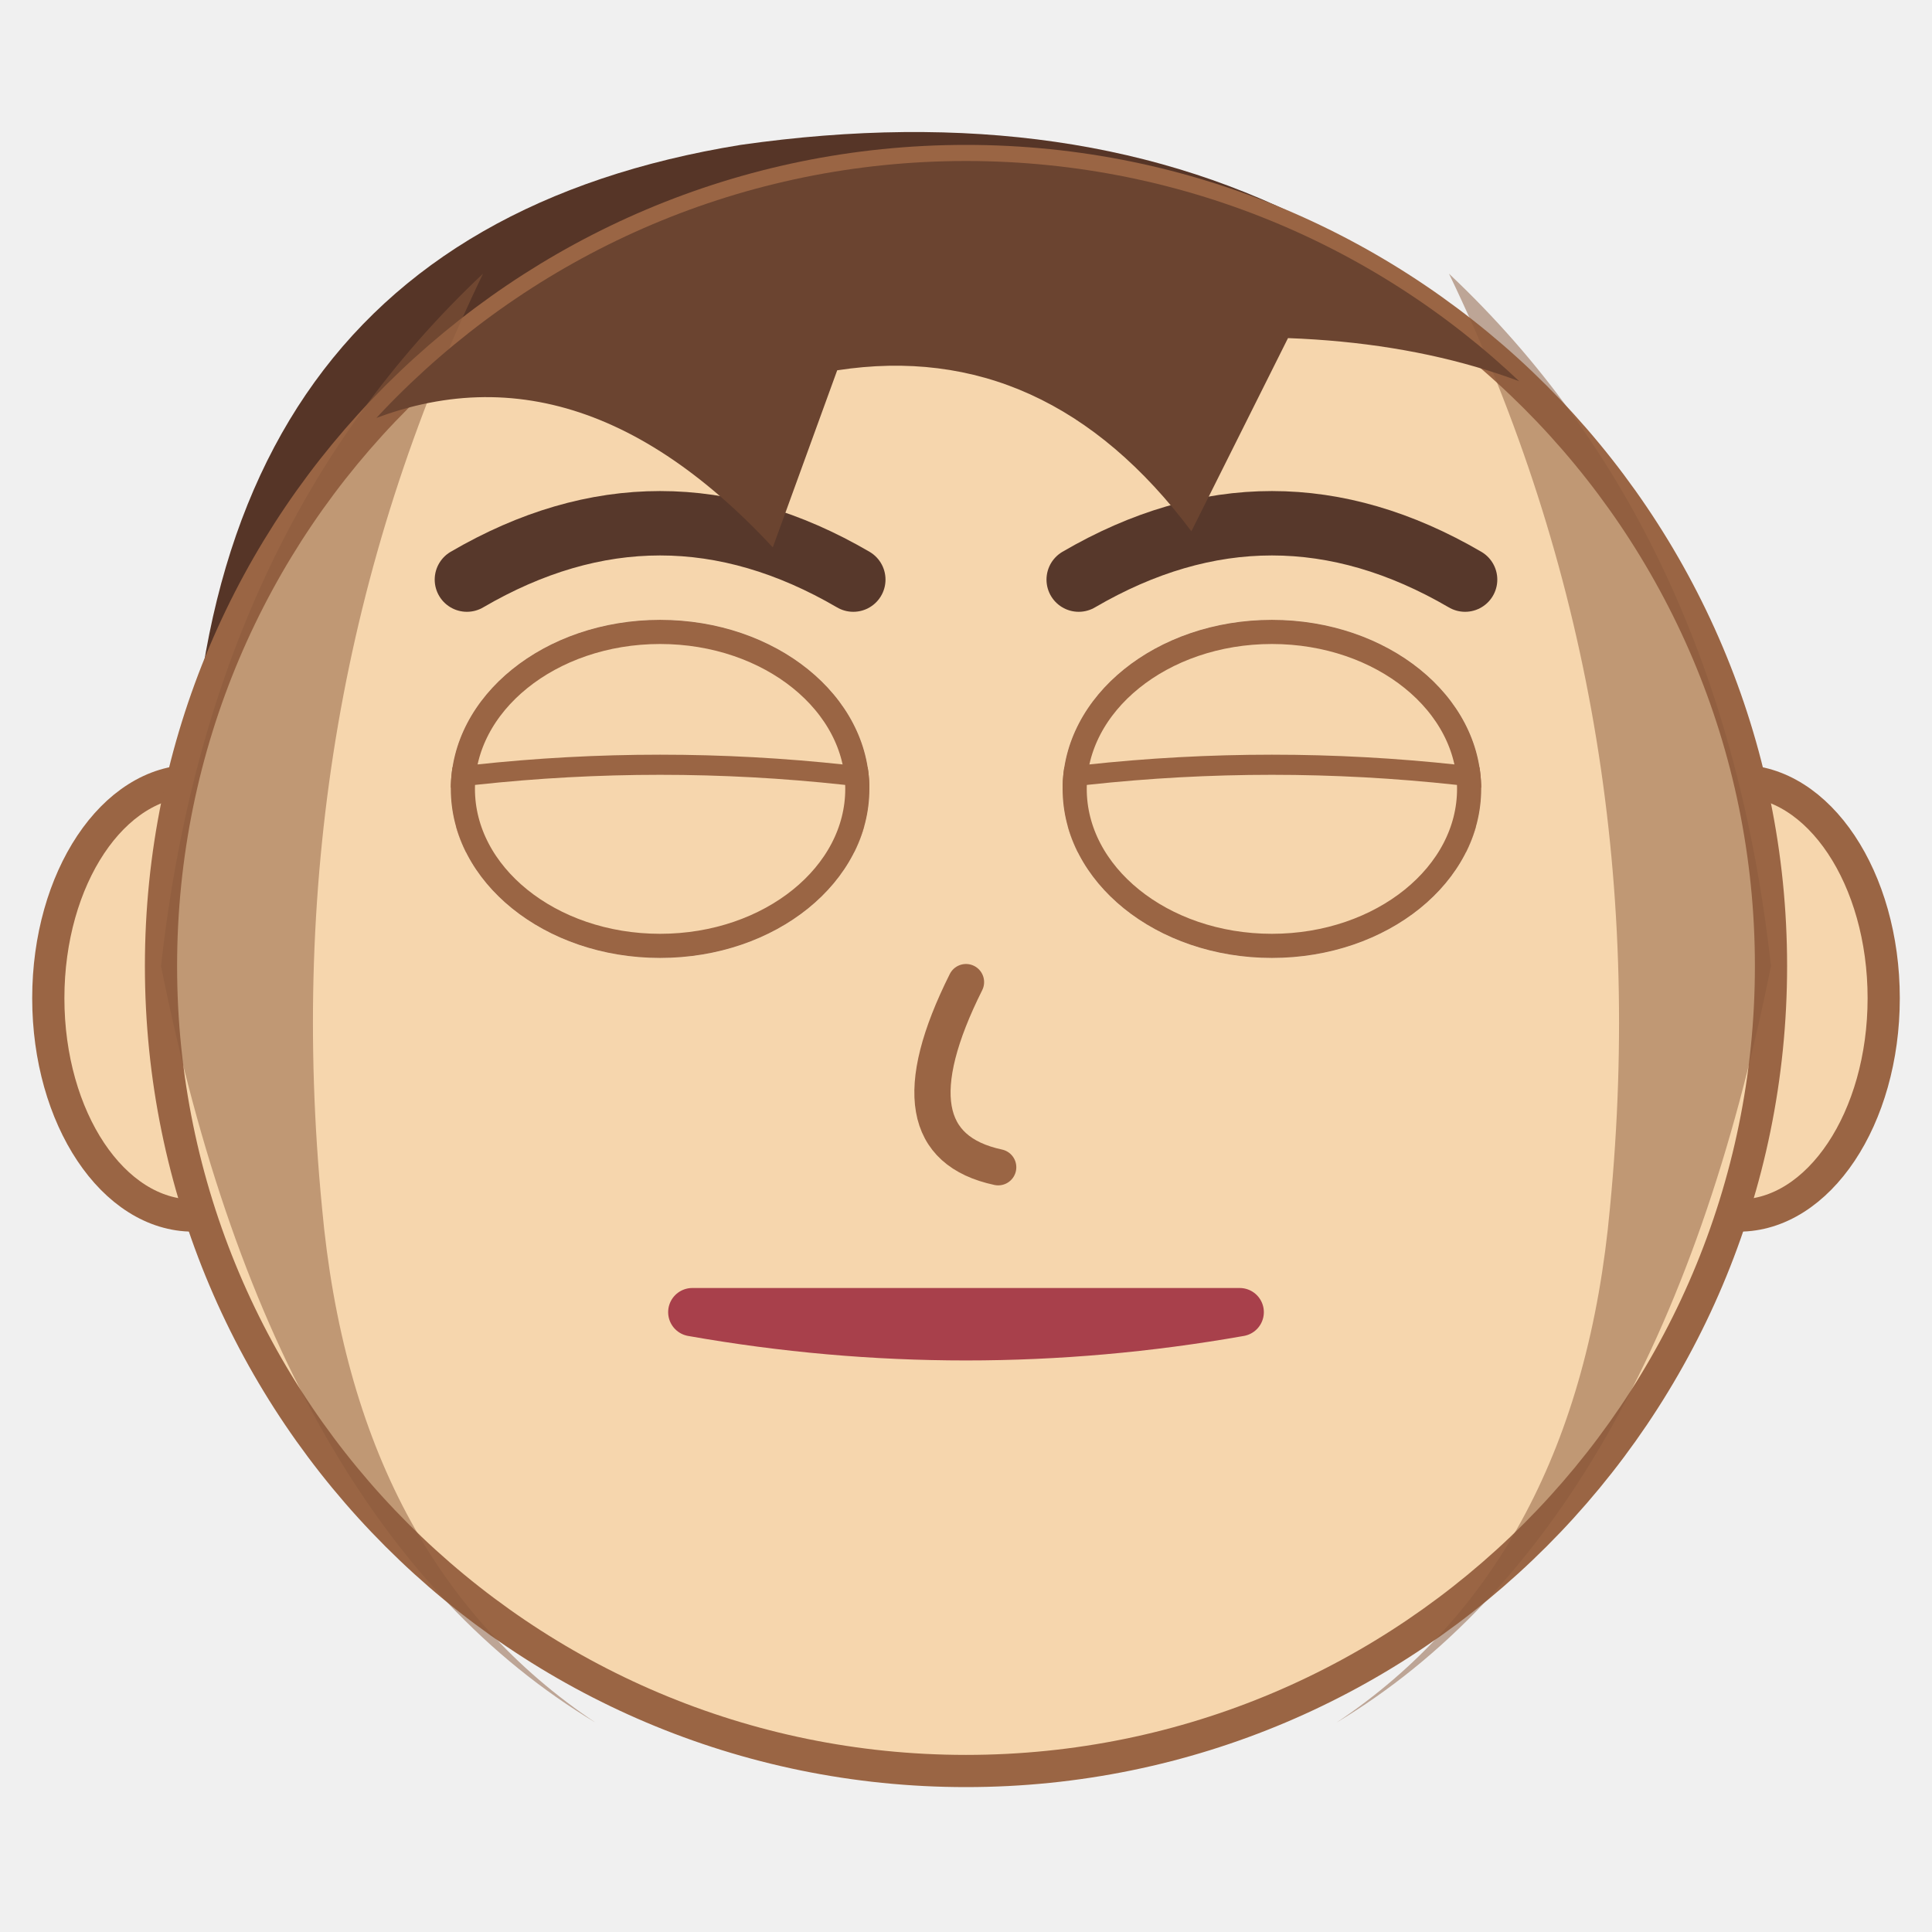
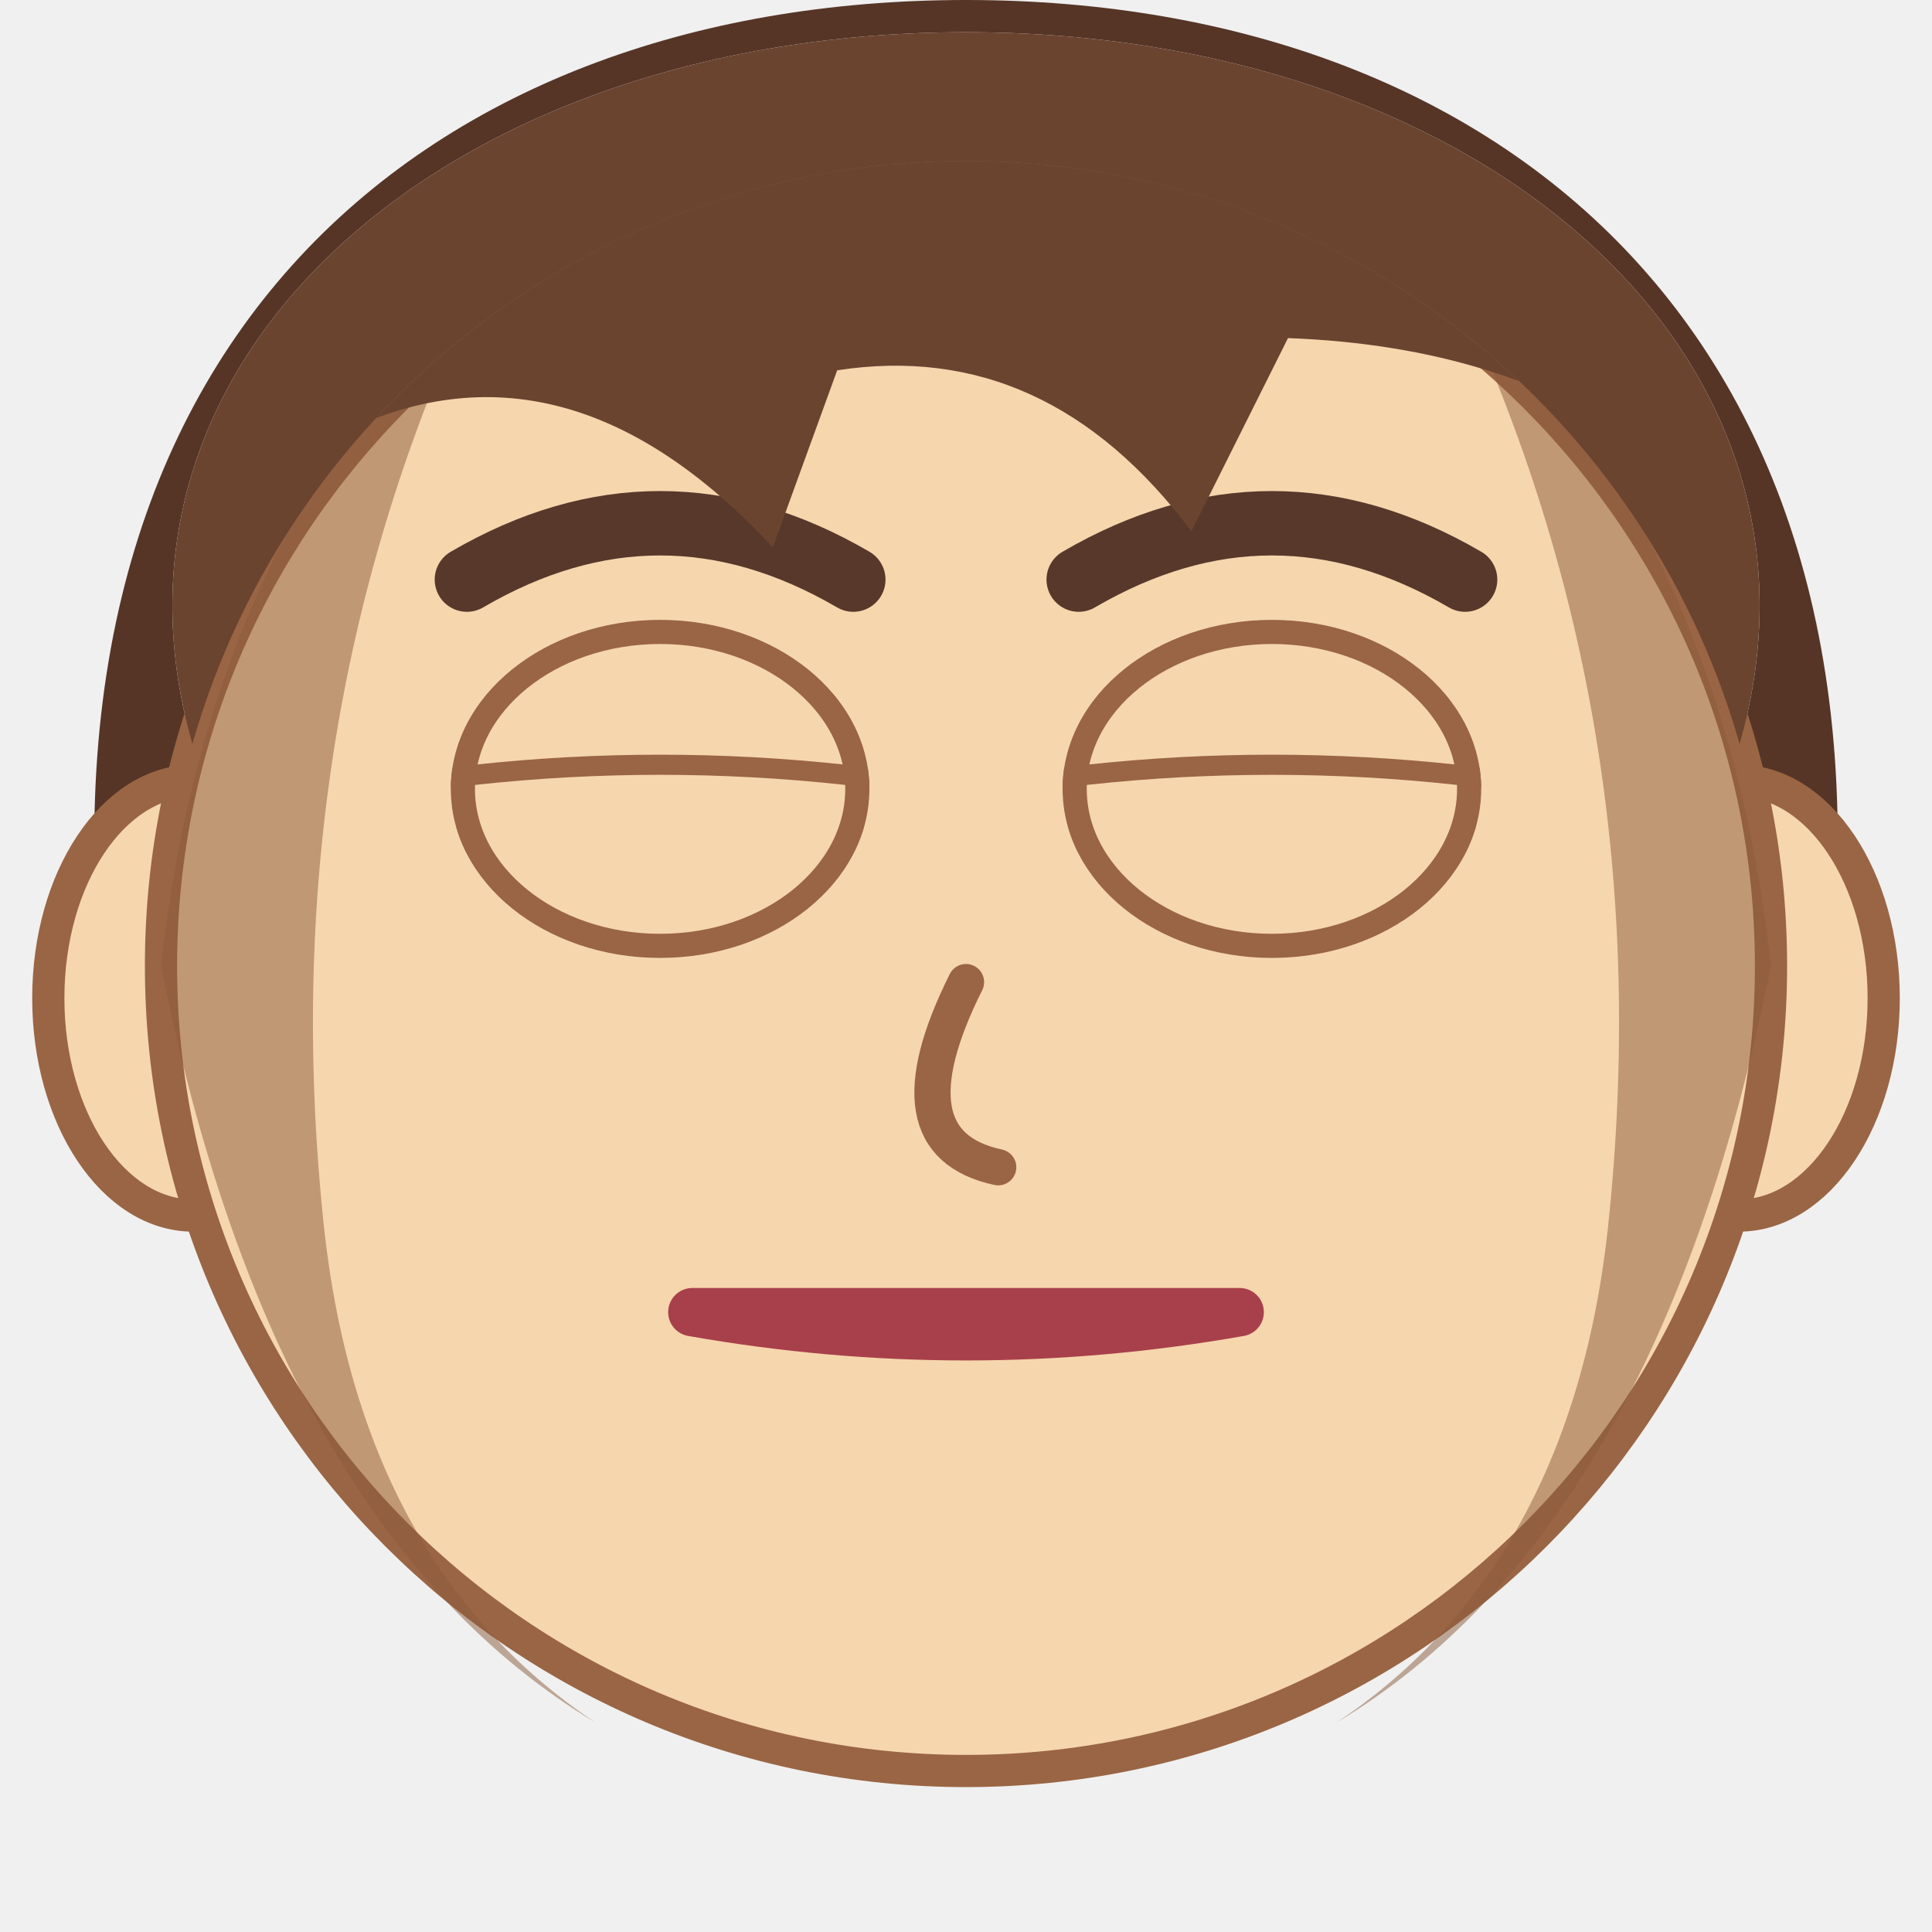
<svg xmlns="http://www.w3.org/2000/svg" viewBox="0 0 240 240" role="img" aria-label="Cartoon mascot face">
  <defs>
    <clipPath id="eyeSocketLeft">
      <ellipse cx="82" cy="98" rx="26" ry="21" id="ellipse-1" />
    </clipPath>
    <clipPath id="eyeSocketRight">
      <ellipse cx="158" cy="98" rx="26" ry="21" id="ellipse-2" />
    </clipPath>
    <clipPath id="headShape">
      <circle cx="120" cy="120" r="100" id="circle-1" />
    </clipPath>
  </defs>
  <g id="faceRoot" data-name="Face">
-     <path id="hairBack" data-name="Hair back" d="M24 118 Q18 30 92 18 Q176 6 214 84 Q222 108 216 132 Q206 74 150 58 Q84 44 40 92 Z" fill="#563527" />
+     <path id="hairBack" data-name="Hair back" d="M14 132 C0 44 52 0 120 0 C188 0 240 44 226 132 L216.1 92.4 C230 44 184 4 120 4 C56 4 10 44 23.9 92.4 Z" fill="#563527" />
    <g id="earLeft" data-name="Left ear">
      <ellipse id="earLeftShape" data-name="Left ear shape" cx="24" cy="124" rx="18" ry="27" fill="#f6d6ad" stroke="#9a6544" stroke-width="4" />
      <path id="earLeftFold" data-name="Left ear fold" d="M26 112 Q16 124 26 136" fill="none" stroke="#9a6544" stroke-width="3" stroke-linecap="round" opacity=".7" />
    </g>
    <g id="earRight" data-name="Right ear">
      <ellipse id="earRightShape" data-name="Right ear shape" cx="216" cy="124" rx="18" ry="27" fill="#f6d6ad" stroke="#9a6544" stroke-width="4" />
      <path id="earRightFold" data-name="Right ear fold" d="M214 112 Q224 124 214 136" fill="none" stroke="#9a6544" stroke-width="3" stroke-linecap="round" opacity=".7" />
    </g>
    <path id="head" data-name="Head shape" d="M120 20 C175.2 20 220 64.8 220 120 C220 175.2 175.2 220 120 220 C64.8 220 20 175.2 20 120 C20 64.8 64.8 20 120 20 Z" fill="#f6d6ad" stroke="#9a6544" stroke-width="4" stroke-linejoin="round" />
    <path id="shadeLeft" data-name="Left cheek shade" d="M20 120 Q26 66 60 34 Q34 88 40 150 Q44 194 74 214 Q34 190 20 120 Z" fill="#8a5a3c" opacity=".5" />
    <path id="shadeRight" data-name="Right cheek shade" d="M220 120 Q214 66 180 34 Q206 88 200 150 Q196 194 166 214 Q206 190 220 120 Z" fill="#8a5a3c" opacity=".5" />
    <path id="mouth" data-name="Mouth" d="M86 163 Q120 163 154 163 Q120 169 86 163 Z" fill="#5e1f27" stroke="#a8404b" stroke-width="6" stroke-linejoin="round" />
    <path id="tongue" data-name="Tongue" d="M140.4 164.9 Q120 167.1 99.6 164.9 L99.6 164.9 Q120 167.1 140.4 164.9 Z" fill="#c9566e" />
    <path id="teeth" data-name="Teeth" d="M99.6 163 Q120 163 140.4 163 L140.4 163 Q120 163 99.6 163 Z" fill="#fffdf7" />
    <g id="eyeLeft" data-name="Left eye" clip-path="url(#eyeSocketLeft)">
      <ellipse id="eyeWhiteLeft" data-name="Left eye white" cx="82" cy="98" rx="26" ry="21" fill="#ffffff" />
      <circle id="pupilLeft" data-name="Left pupil" cx="82" cy="98" r="10" fill="#263238" />
      <circle id="glintLeft" data-name="Left eye glint" cx="78" cy="93" r="3.4" fill="#ffffff" opacity=".9" />
      <path id="lidUpperLeft" data-name="Left upper eyelid" d="M36 50 h92 v50 q-46 12 -92 0 Z" fill="#f6d6ad" stroke="#9a6544" stroke-width="3" />
      <path id="lidLowerLeft" data-name="Left lower eyelid" d="M36 146 h92 v-46 q-46 -10 -92 0 Z" fill="#f6d6ad" stroke="#9a6544" stroke-width="2.5" />
      <ellipse id="rimLeft" data-name="Left eye outline" cx="82" cy="98" rx="26" ry="21" fill="none" stroke="#9a6544" stroke-width="6" />
    </g>
    <g id="eyeRight" data-name="Right eye" clip-path="url(#eyeSocketRight)">
      <ellipse id="eyeWhiteRight" data-name="Right eye white" cx="158" cy="98" rx="26" ry="21" fill="#ffffff" />
      <circle id="pupilRight" data-name="Right pupil" cx="158" cy="98" r="10" fill="#263238" />
      <circle id="glintRight" data-name="Right eye glint" cx="154" cy="93" r="3.4" fill="#ffffff" opacity=".9" />
      <path id="lidUpperRight" data-name="Right upper eyelid" d="M112 50 h92 v50 q-46 12 -92 0 Z" fill="#f6d6ad" stroke="#9a6544" stroke-width="3" />
      <path id="lidLowerRight" data-name="Right lower eyelid" d="M112 146 h92 v-46 q-46 -10 -92 0 Z" fill="#f6d6ad" stroke="#9a6544" stroke-width="2.5" />
      <ellipse id="rimRight" data-name="Right eye outline" cx="158" cy="98" rx="26" ry="21" fill="none" stroke="#9a6544" stroke-width="6" />
    </g>
    <g id="eyebrows" data-name="Eyebrows" fill="none" stroke="#57382b" stroke-width="8" stroke-linecap="round">
      <path id="browLeft" data-name="Left eyebrow" d="M58 72 Q82 58 106 72" />
      <path id="browRight" data-name="Right eyebrow" d="M134 72 Q158 58 182 72" />
    </g>
    <path id="nose" data-name="Nose" d="M120 122 Q110 142 124 145" fill="none" stroke="#9a6544" stroke-width="4.5" stroke-linecap="round" />
+     <path id="hairTop" data-name="Hair top" d="M23.9 92.4 C10 44 56 4 120 4 C184 4 230 44 216.1 92.4 C203.8 49.5 164.6 20 120 20 C75.4 20 36.2 49.5 23.9 92.4 Z" fill="#6b4430" />
    <g id="hairFront" data-name="Hair front" clip-path="url(#headShape)">
      <path id="hair" data-name="Fringe" d="M8 96 Q10 14 112 6 Q214 8 232 94 Q214 44 160 42 L148 66 Q130 42 104 46 L96 68 Q70 40 42 54 Q18 66 8 96 Z" fill="#6b4430" />
    </g>
  </g>
</svg>
